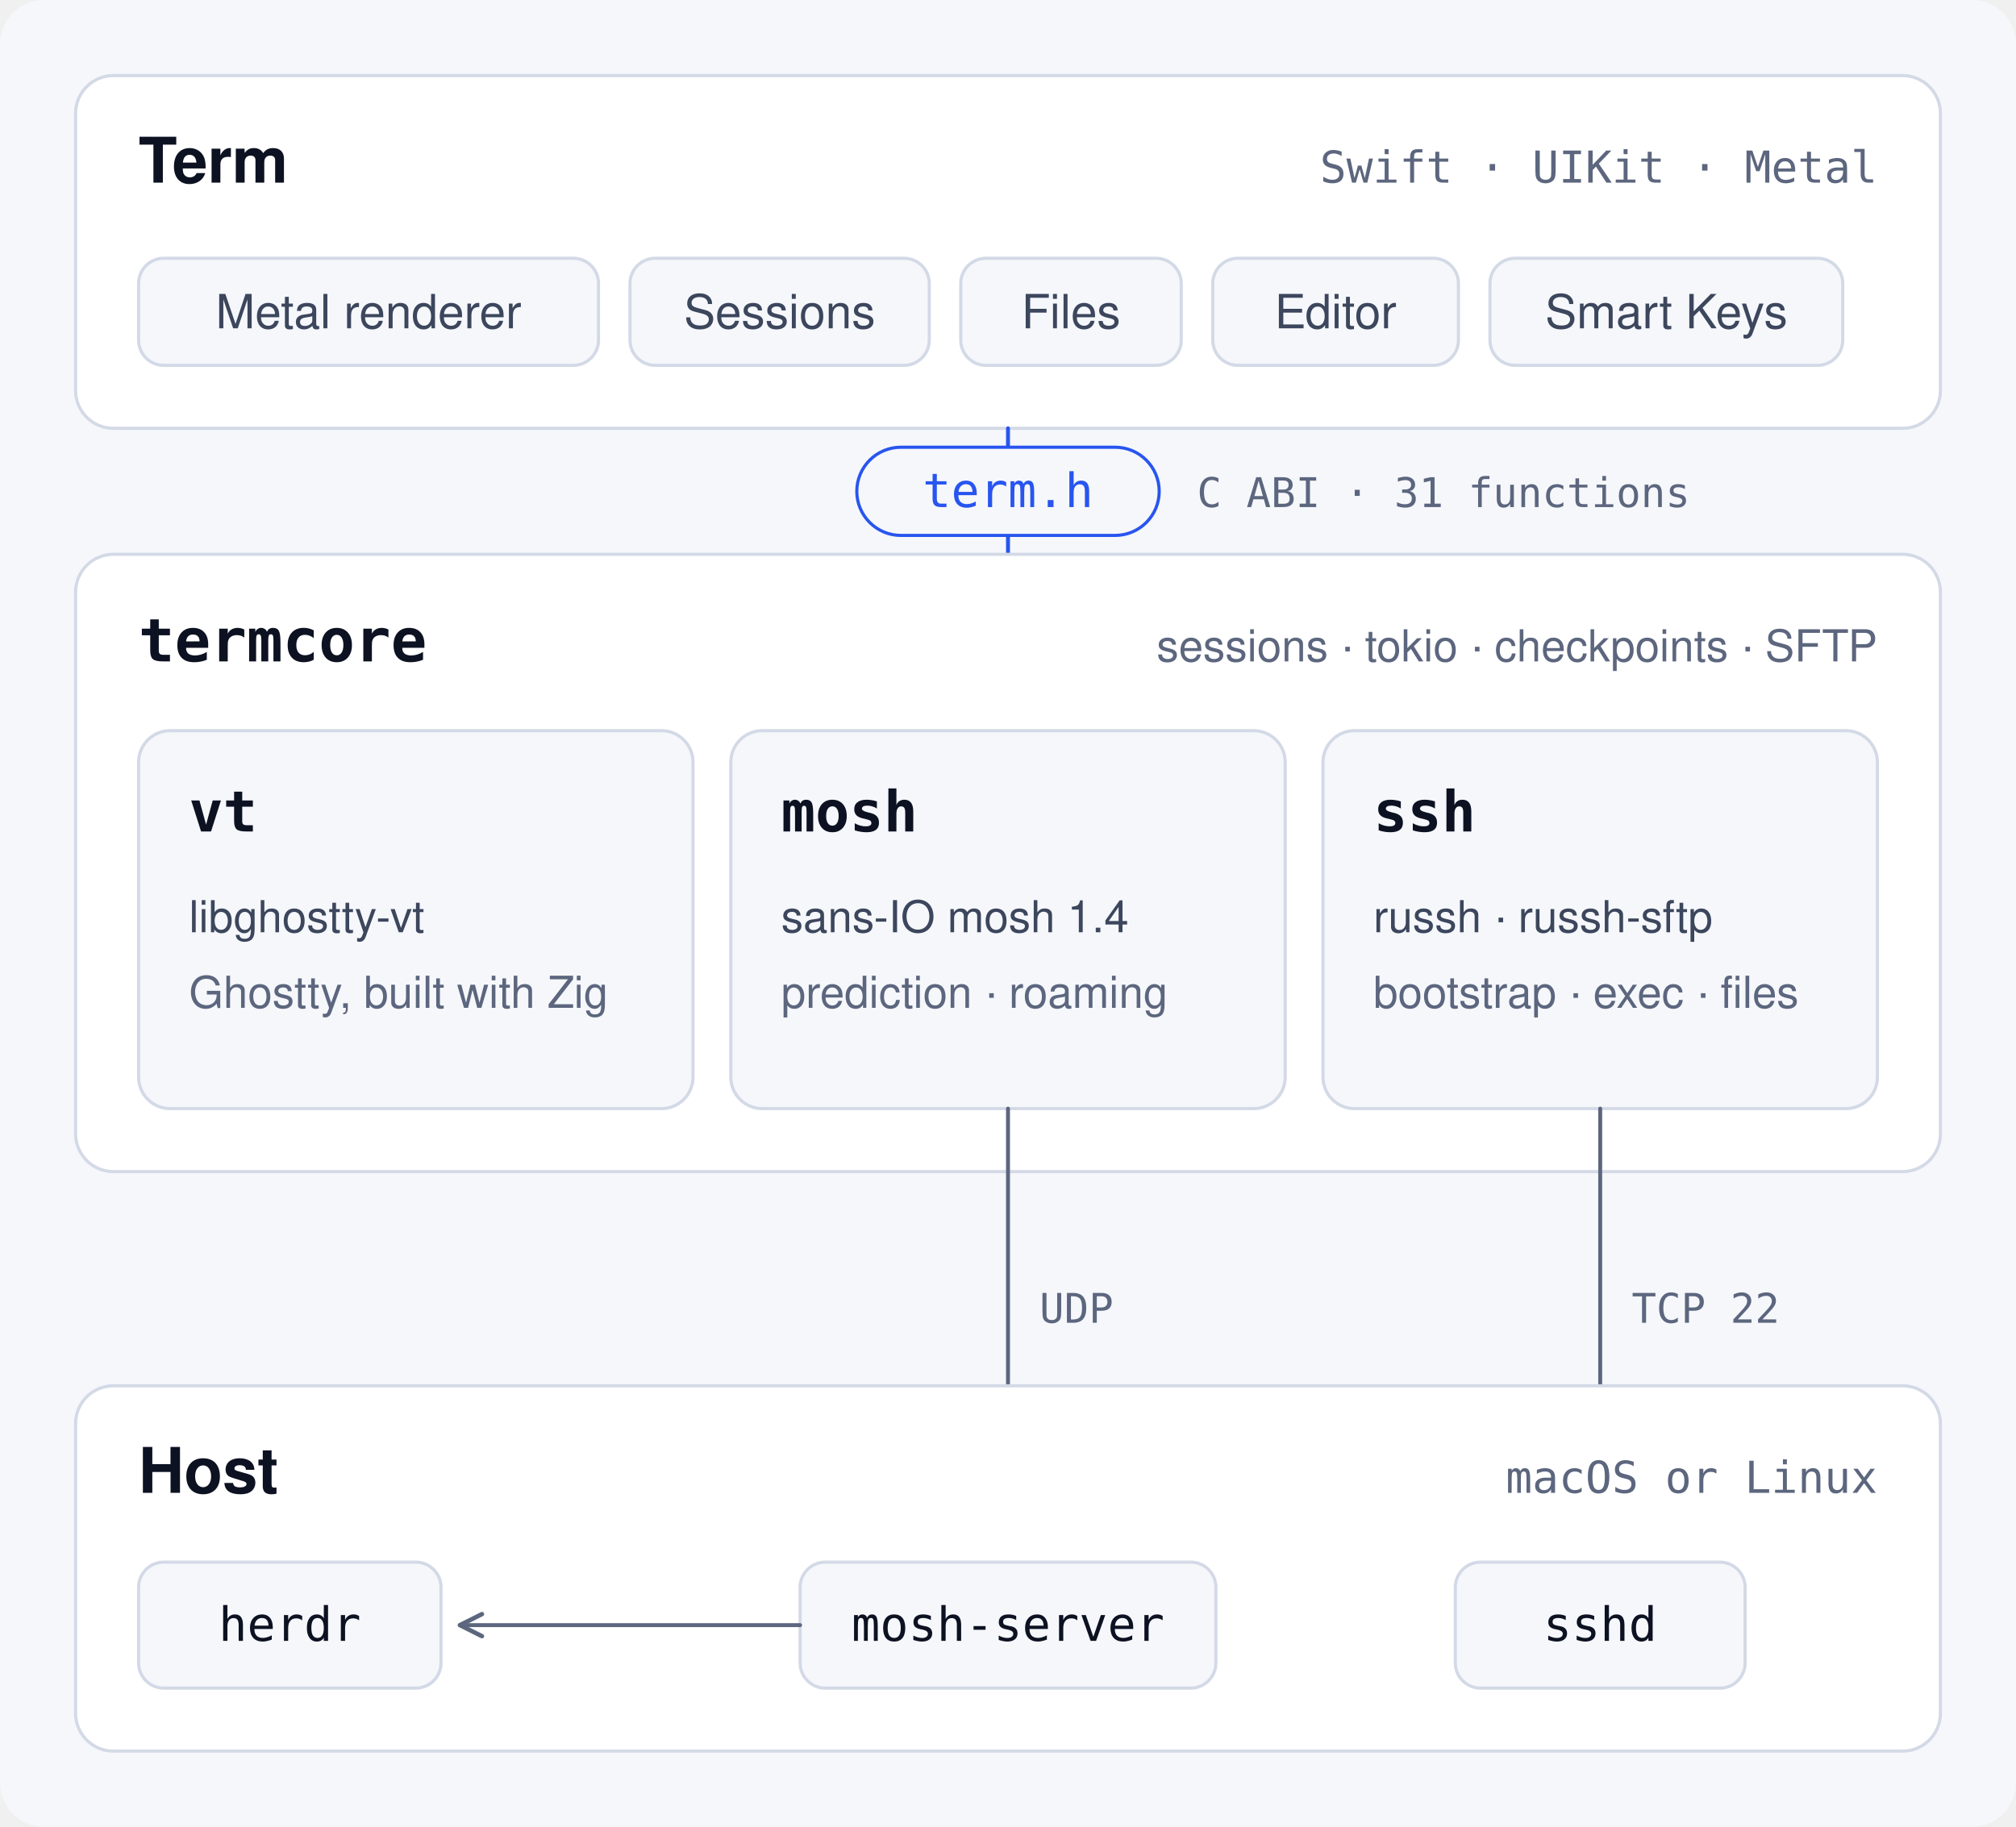
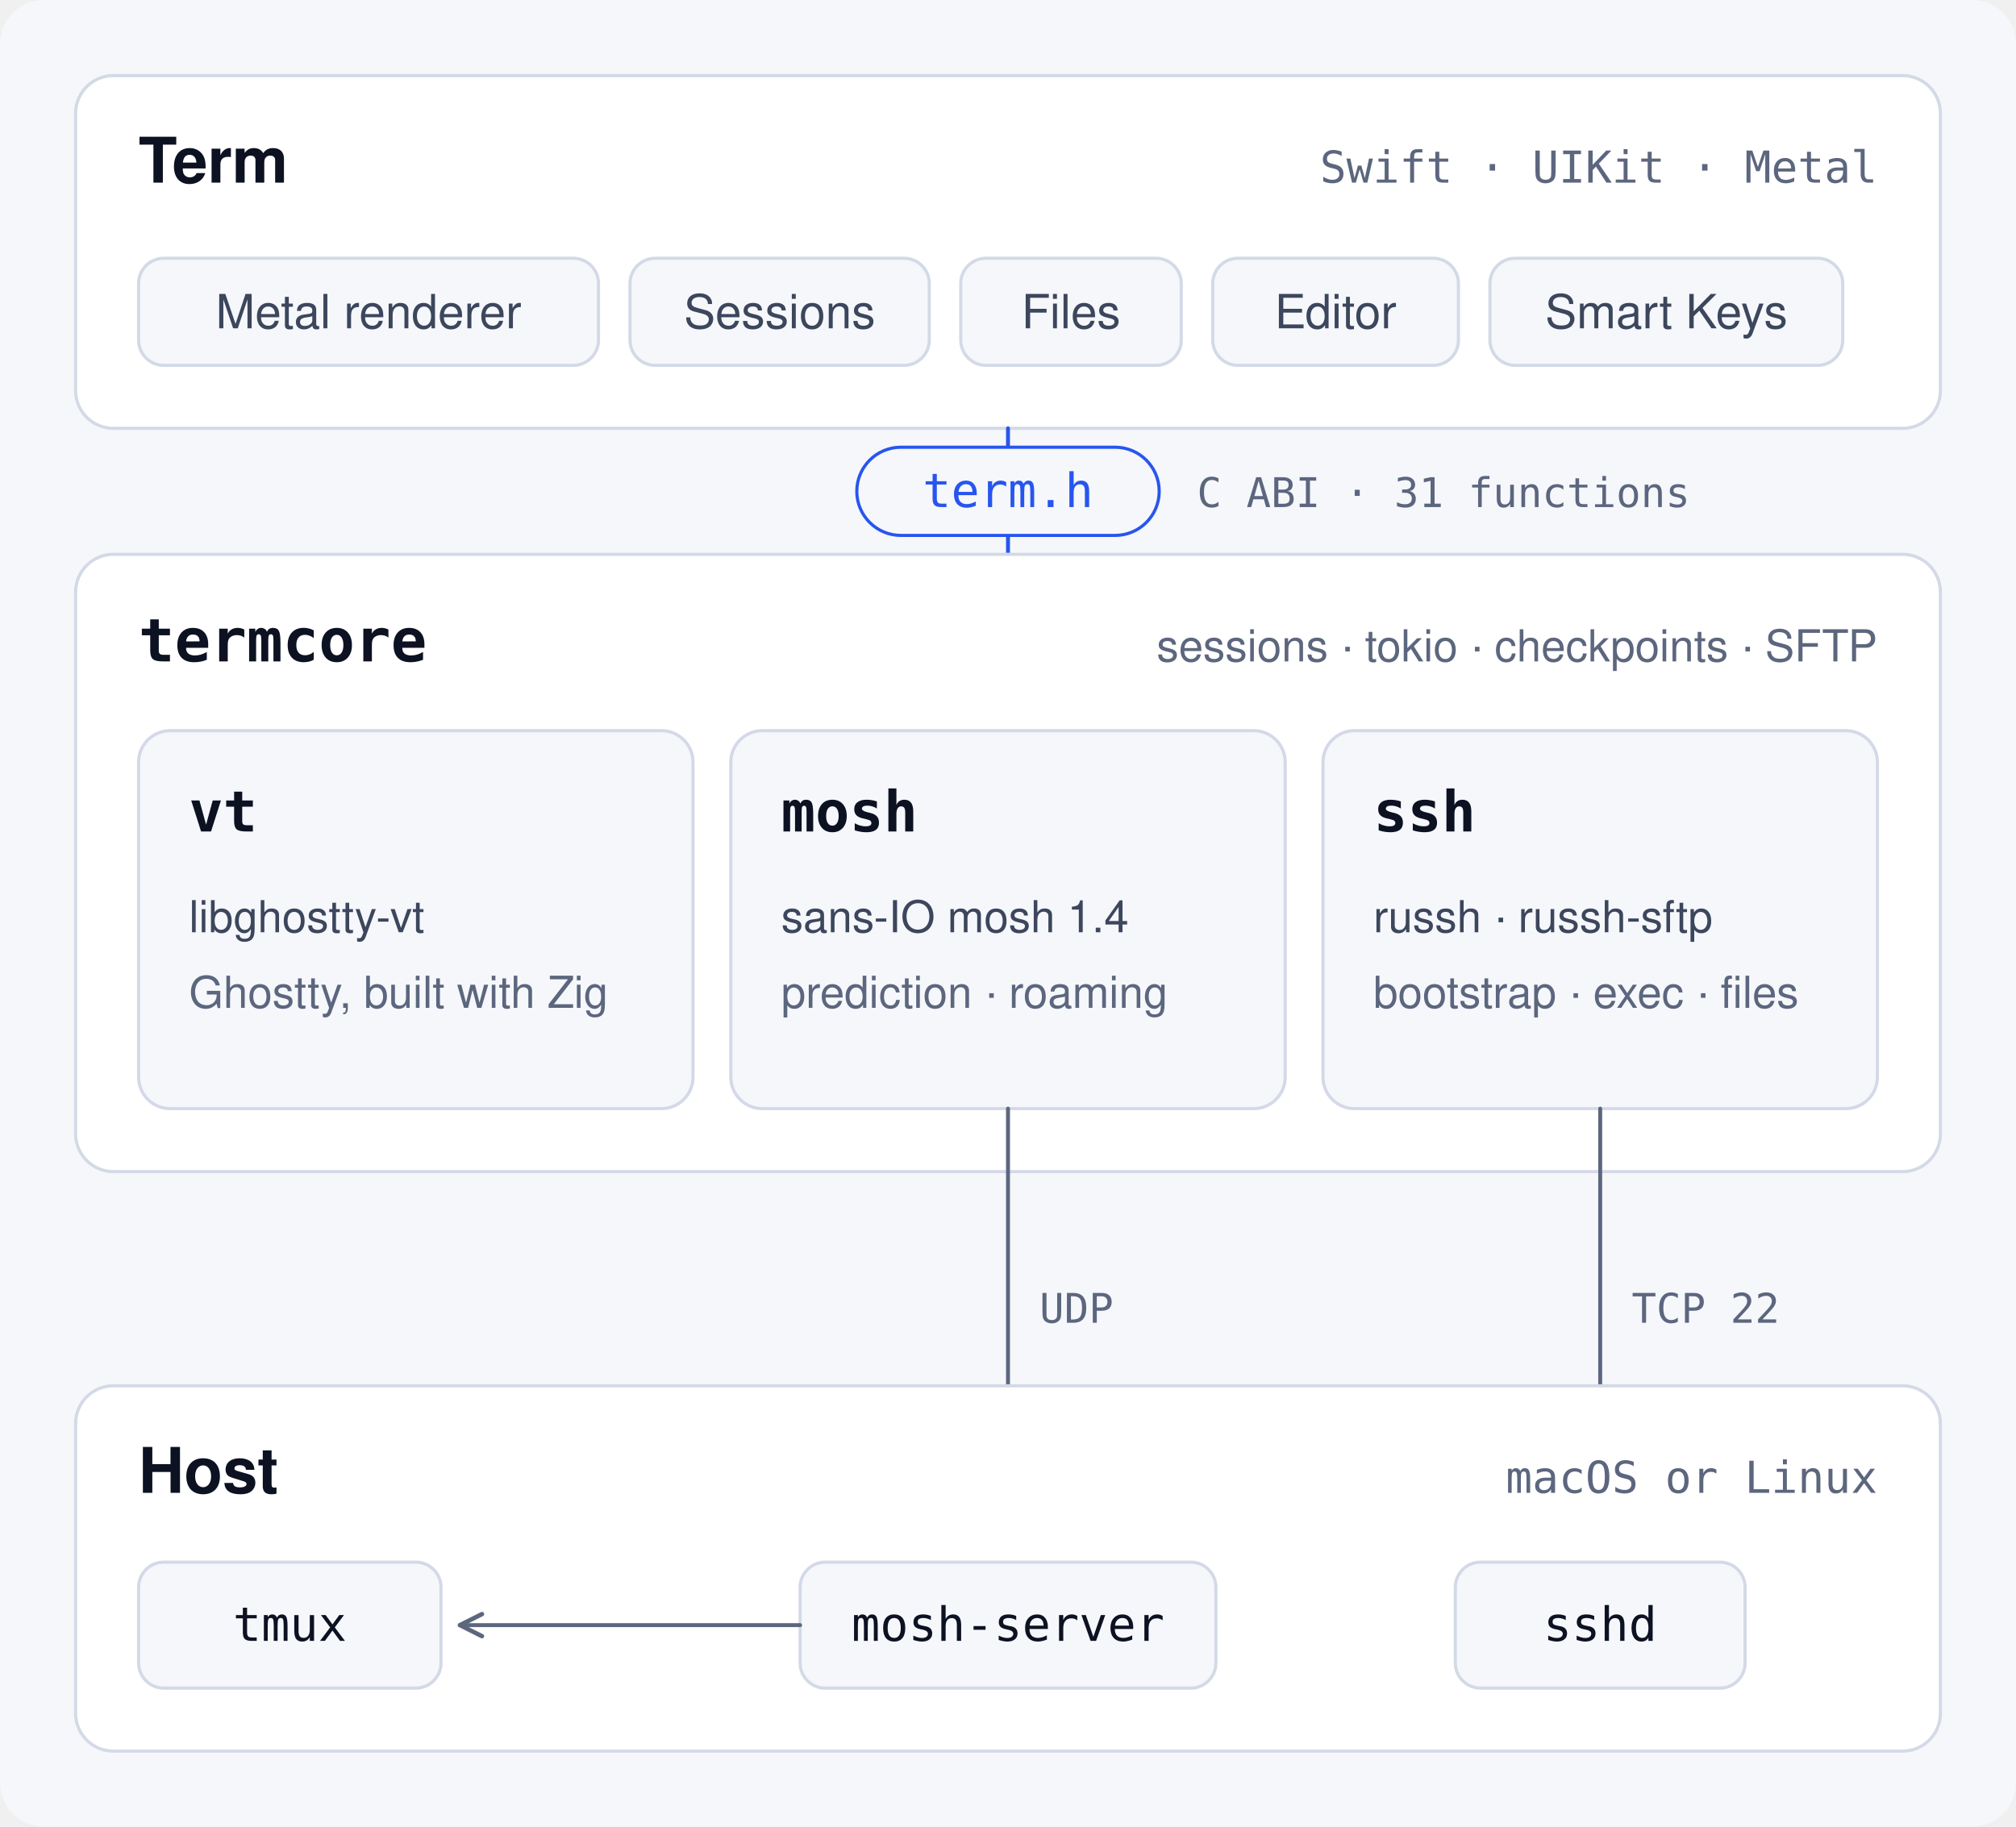
- <svg xmlns="http://www.w3.org/2000/svg" width="640" height="580" viewBox="0 0 640 580" role="img" aria-label="Term architecture: Swift app, term.h C ABI, Rust core (termcore, vt, mosh, ssh), host with herdr, mosh-server and sshd">
+ <svg xmlns="http://www.w3.org/2000/svg" width="640" height="580" viewBox="0 0 640 580" role="img" aria-label="Term architecture: Swift app, term.h C ABI, Rust core (termcore, vt, mosh, ssh), host with tmux, mosh-server and sshd">
  <defs>
    <marker id="a-muted" viewBox="0 0 10 10" refX="9" refY="5" markerWidth="7" markerHeight="7" orient="auto-start-reverse">
      <path d="M1 1L9 5L1 9" fill="none" stroke="#5c667e" stroke-width="1.6" stroke-linecap="round" stroke-linejoin="round" />
    </marker>
    <marker id="a-accent" viewBox="0 0 10 10" refX="9" refY="5" markerWidth="7" markerHeight="7" orient="auto-start-reverse">
      <path d="M1 1L9 5L1 9" fill="none" stroke="#2855ef" stroke-width="1.6" stroke-linecap="round" stroke-linejoin="round" />
    </marker>
  </defs>
  <rect width="640" height="580" rx="14" fill="#f5f7fb" />
  <rect x="24" y="24" width="592" height="112" rx="12" fill="#ffffff" stroke="#d3d9e6" stroke-width="1" />
  <text x="44" y="58" font-family="Geist, -apple-system, BlinkMacSystemFont, 'Segoe UI', Helvetica, Arial, sans-serif" font-size="20" font-weight="600" fill="#0d1222" text-anchor="start">Term</text>
  <text x="596" y="58" font-family="'Geist Mono', ui-monospace, SFMono-Regular, Menlo, Consolas, monospace" font-size="14" font-weight="400" fill="#5c667e" text-anchor="end">Swift · UIKit · Metal</text>
  <rect x="44" y="82" width="146" height="34" rx="8" fill="#f5f7fb" stroke="#d3d9e6" stroke-width="1" />
  <text x="117.0" y="104.25" font-family="Geist, -apple-system, BlinkMacSystemFont, 'Segoe UI', Helvetica, Arial, sans-serif" font-size="15" font-weight="400" fill="#3c465c" text-anchor="middle">Metal renderer</text>
  <rect x="200" y="82" width="95" height="34" rx="8" fill="#f5f7fb" stroke="#d3d9e6" stroke-width="1" />
  <text x="247.5" y="104.25" font-family="Geist, -apple-system, BlinkMacSystemFont, 'Segoe UI', Helvetica, Arial, sans-serif" font-size="15" font-weight="400" fill="#3c465c" text-anchor="middle">Sessions</text>
  <rect x="305" y="82" width="70" height="34" rx="8" fill="#f5f7fb" stroke="#d3d9e6" stroke-width="1" />
  <text x="340.0" y="104.25" font-family="Geist, -apple-system, BlinkMacSystemFont, 'Segoe UI', Helvetica, Arial, sans-serif" font-size="15" font-weight="400" fill="#3c465c" text-anchor="middle">Files</text>
  <rect x="385" y="82" width="78" height="34" rx="8" fill="#f5f7fb" stroke="#d3d9e6" stroke-width="1" />
  <text x="424.0" y="104.25" font-family="Geist, -apple-system, BlinkMacSystemFont, 'Segoe UI', Helvetica, Arial, sans-serif" font-size="15" font-weight="400" fill="#3c465c" text-anchor="middle">Editor</text>
  <rect x="473" y="82" width="112" height="34" rx="8" fill="#f5f7fb" stroke="#d3d9e6" stroke-width="1" />
  <text x="529.0" y="104.25" font-family="Geist, -apple-system, BlinkMacSystemFont, 'Segoe UI', Helvetica, Arial, sans-serif" font-size="15" font-weight="400" fill="#3c465c" text-anchor="middle">Smart Keys</text>
  <path d="M320 136V176" fill="none" stroke="#2855ef" stroke-width="1.25" stroke-linecap="round" stroke-linejoin="round" />
  <rect x="272" y="142" width="96" height="28" rx="14" fill="#f5f7fb" stroke="#2855ef" stroke-width="1" />
  <text x="320" y="161" font-family="'Geist Mono', ui-monospace, SFMono-Regular, Menlo, Consolas, monospace" font-size="15" font-weight="400" fill="#2855ef" text-anchor="middle">term.h</text>
  <text x="380" y="161" font-family="'Geist Mono', ui-monospace, SFMono-Regular, Menlo, Consolas, monospace" font-size="13" font-weight="400" fill="#5c667e" text-anchor="start">C ABI · 31 functions</text>
  <rect x="24" y="176" width="592" height="196" rx="12" fill="#ffffff" stroke="#d3d9e6" stroke-width="1" />
  <text x="44" y="210" font-family="'Geist Mono', ui-monospace, SFMono-Regular, Menlo, Consolas, monospace" font-size="19" font-weight="550" fill="#0d1222" text-anchor="start">termcore</text>
  <text x="596" y="210" font-family="Geist, -apple-system, BlinkMacSystemFont, 'Segoe UI', Helvetica, Arial, sans-serif" font-size="14" font-weight="400" fill="#5c667e" text-anchor="end">sessions · tokio · checkpoints · SFTP</text>
  <rect x="44" y="232" width="176" height="120" rx="10" fill="#f5f7fb" stroke="#d3d9e6" stroke-width="1" />
  <text x="60" y="264" font-family="'Geist Mono', ui-monospace, SFMono-Regular, Menlo, Consolas, monospace" font-size="18" font-weight="550" fill="#0d1222" text-anchor="start">vt</text>
  <text x="60" y="296" font-family="Geist, -apple-system, BlinkMacSystemFont, 'Segoe UI', Helvetica, Arial, sans-serif" font-size="14" font-weight="400" fill="#3c465c" text-anchor="start">libghostty-vt</text>
  <text x="60" y="320" font-family="Geist, -apple-system, BlinkMacSystemFont, 'Segoe UI', Helvetica, Arial, sans-serif" font-size="14" font-weight="400" fill="#5c667e" text-anchor="start">Ghostty, built with Zig</text>
  <rect x="232" y="232" width="176" height="120" rx="10" fill="#f5f7fb" stroke="#d3d9e6" stroke-width="1" />
  <text x="248" y="264" font-family="'Geist Mono', ui-monospace, SFMono-Regular, Menlo, Consolas, monospace" font-size="18" font-weight="550" fill="#0d1222" text-anchor="start">mosh</text>
  <text x="248" y="296" font-family="Geist, -apple-system, BlinkMacSystemFont, 'Segoe UI', Helvetica, Arial, sans-serif" font-size="14" font-weight="400" fill="#3c465c" text-anchor="start">sans-IO mosh 1.4</text>
  <text x="248" y="320" font-family="Geist, -apple-system, BlinkMacSystemFont, 'Segoe UI', Helvetica, Arial, sans-serif" font-size="14" font-weight="400" fill="#5c667e" text-anchor="start">prediction · roaming</text>
  <rect x="420" y="232" width="176" height="120" rx="10" fill="#f5f7fb" stroke="#d3d9e6" stroke-width="1" />
  <text x="436" y="264" font-family="'Geist Mono', ui-monospace, SFMono-Regular, Menlo, Consolas, monospace" font-size="18" font-weight="550" fill="#0d1222" text-anchor="start">ssh</text>
  <text x="436" y="296" font-family="Geist, -apple-system, BlinkMacSystemFont, 'Segoe UI', Helvetica, Arial, sans-serif" font-size="14" font-weight="400" fill="#3c465c" text-anchor="start">russh · russh-sftp</text>
  <text x="436" y="320" font-family="Geist, -apple-system, BlinkMacSystemFont, 'Segoe UI', Helvetica, Arial, sans-serif" font-size="14" font-weight="400" fill="#5c667e" text-anchor="start">bootstrap · exec · files</text>
  <path d="M320 352V488" fill="none" stroke="#5c667e" stroke-width="1.25" stroke-linecap="round" stroke-linejoin="round" marker-end="url(#a-muted)" />
  <path d="M508 352V488" fill="none" stroke="#5c667e" stroke-width="1.25" stroke-linecap="round" stroke-linejoin="round" marker-end="url(#a-muted)" />
  <text x="330" y="420" font-family="'Geist Mono', ui-monospace, SFMono-Regular, Menlo, Consolas, monospace" font-size="13" font-weight="400" fill="#5c667e" text-anchor="start">UDP</text>
  <text x="518" y="420" font-family="'Geist Mono', ui-monospace, SFMono-Regular, Menlo, Consolas, monospace" font-size="13" font-weight="400" fill="#5c667e" text-anchor="start">TCP 22</text>
  <rect x="24" y="440" width="592" height="116" rx="12" fill="#ffffff" stroke="#d3d9e6" stroke-width="1" />
  <text x="44" y="474" font-family="Geist, -apple-system, BlinkMacSystemFont, 'Segoe UI', Helvetica, Arial, sans-serif" font-size="20" font-weight="600" fill="#0d1222" text-anchor="start">Host</text>
  <text x="596" y="474" font-family="'Geist Mono', ui-monospace, SFMono-Regular, Menlo, Consolas, monospace" font-size="14" font-weight="400" fill="#5c667e" text-anchor="end">macOS or Linux</text>
  <rect x="44" y="496" width="96" height="40" rx="8" fill="#f5f7fb" stroke="#d3d9e6" stroke-width="1" />
-   <text x="92" y="521" font-family="'Geist Mono', ui-monospace, SFMono-Regular, Menlo, Consolas, monospace" font-size="15" font-weight="400" fill="#0d1222" text-anchor="middle">herdr</text>
+   <text x="92" y="521" font-family="'Geist Mono', ui-monospace, SFMono-Regular, Menlo, Consolas, monospace" font-size="15" font-weight="400" fill="#0d1222" text-anchor="middle">tmux</text>
  <rect x="254" y="496" width="132" height="40" rx="8" fill="#f5f7fb" stroke="#d3d9e6" stroke-width="1" />
  <text x="320" y="521" font-family="'Geist Mono', ui-monospace, SFMono-Regular, Menlo, Consolas, monospace" font-size="15" font-weight="400" fill="#0d1222" text-anchor="middle">mosh-server</text>
  <rect x="462" y="496" width="92" height="40" rx="8" fill="#f5f7fb" stroke="#d3d9e6" stroke-width="1" />
  <text x="508" y="521" font-family="'Geist Mono', ui-monospace, SFMono-Regular, Menlo, Consolas, monospace" font-size="15" font-weight="400" fill="#0d1222" text-anchor="middle">sshd</text>
  <path d="M254 516H146" fill="none" stroke="#5c667e" stroke-width="1.25" stroke-linecap="round" stroke-linejoin="round" marker-end="url(#a-muted)" />
</svg>
